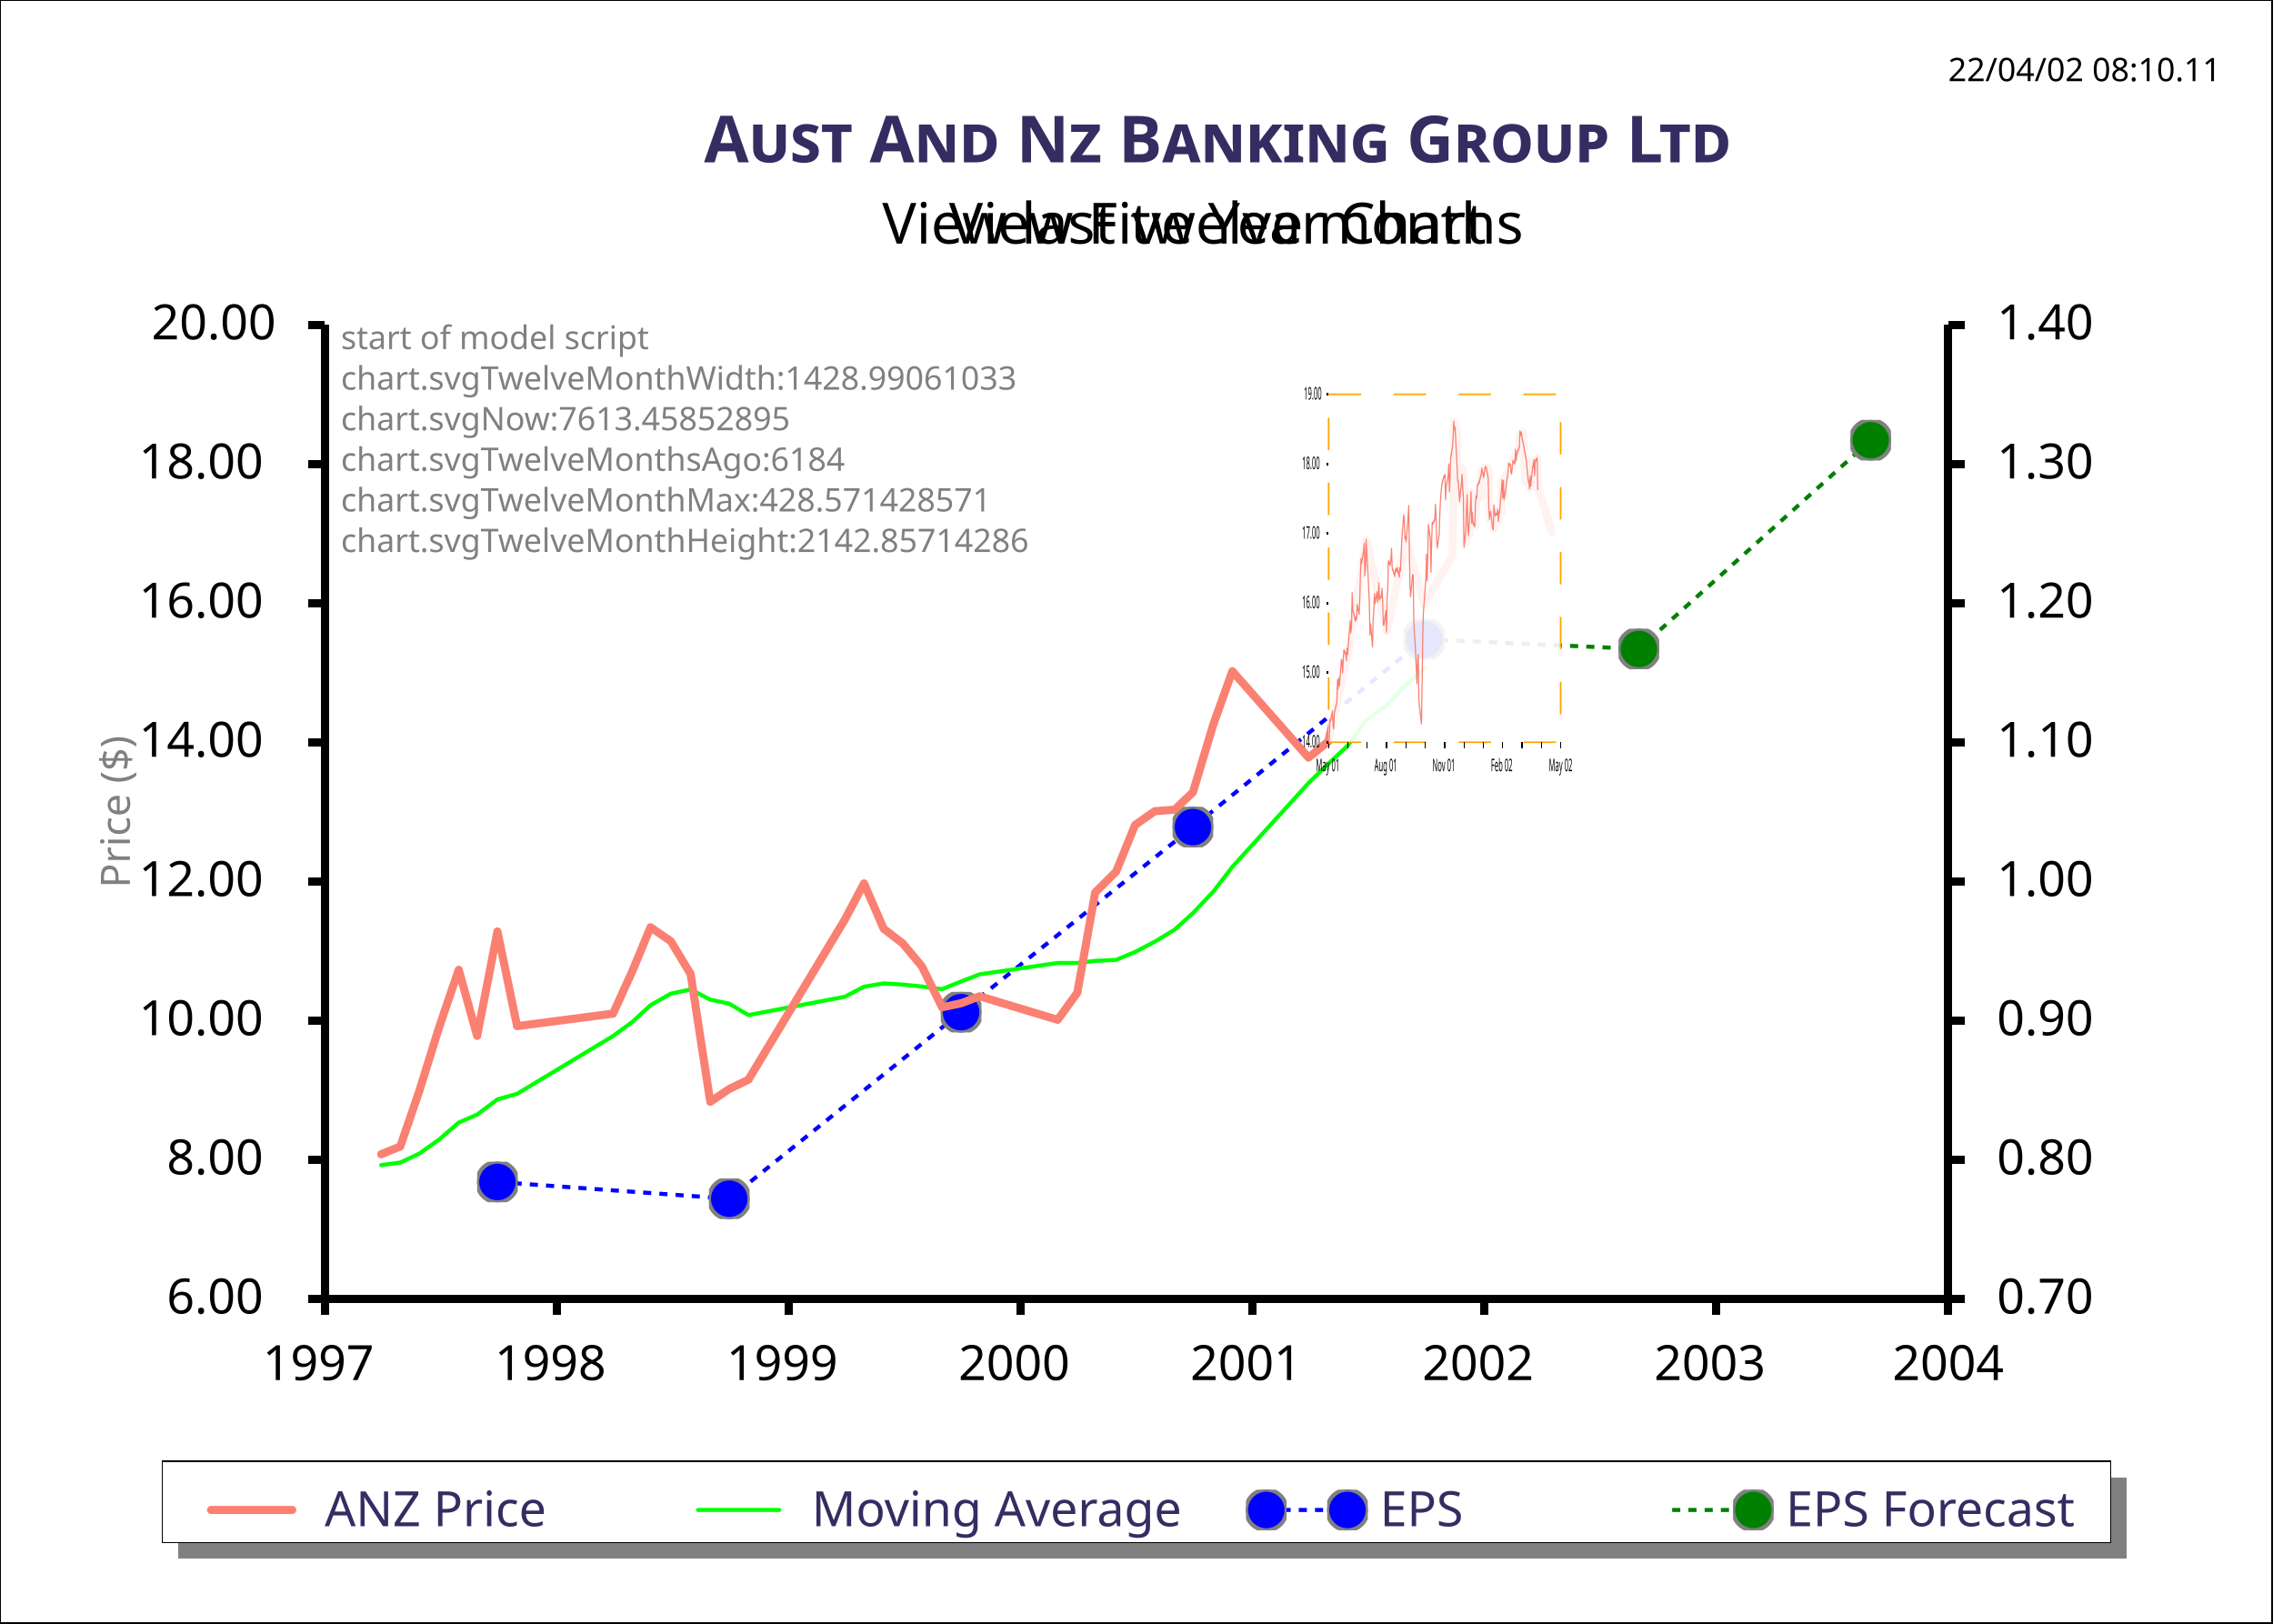
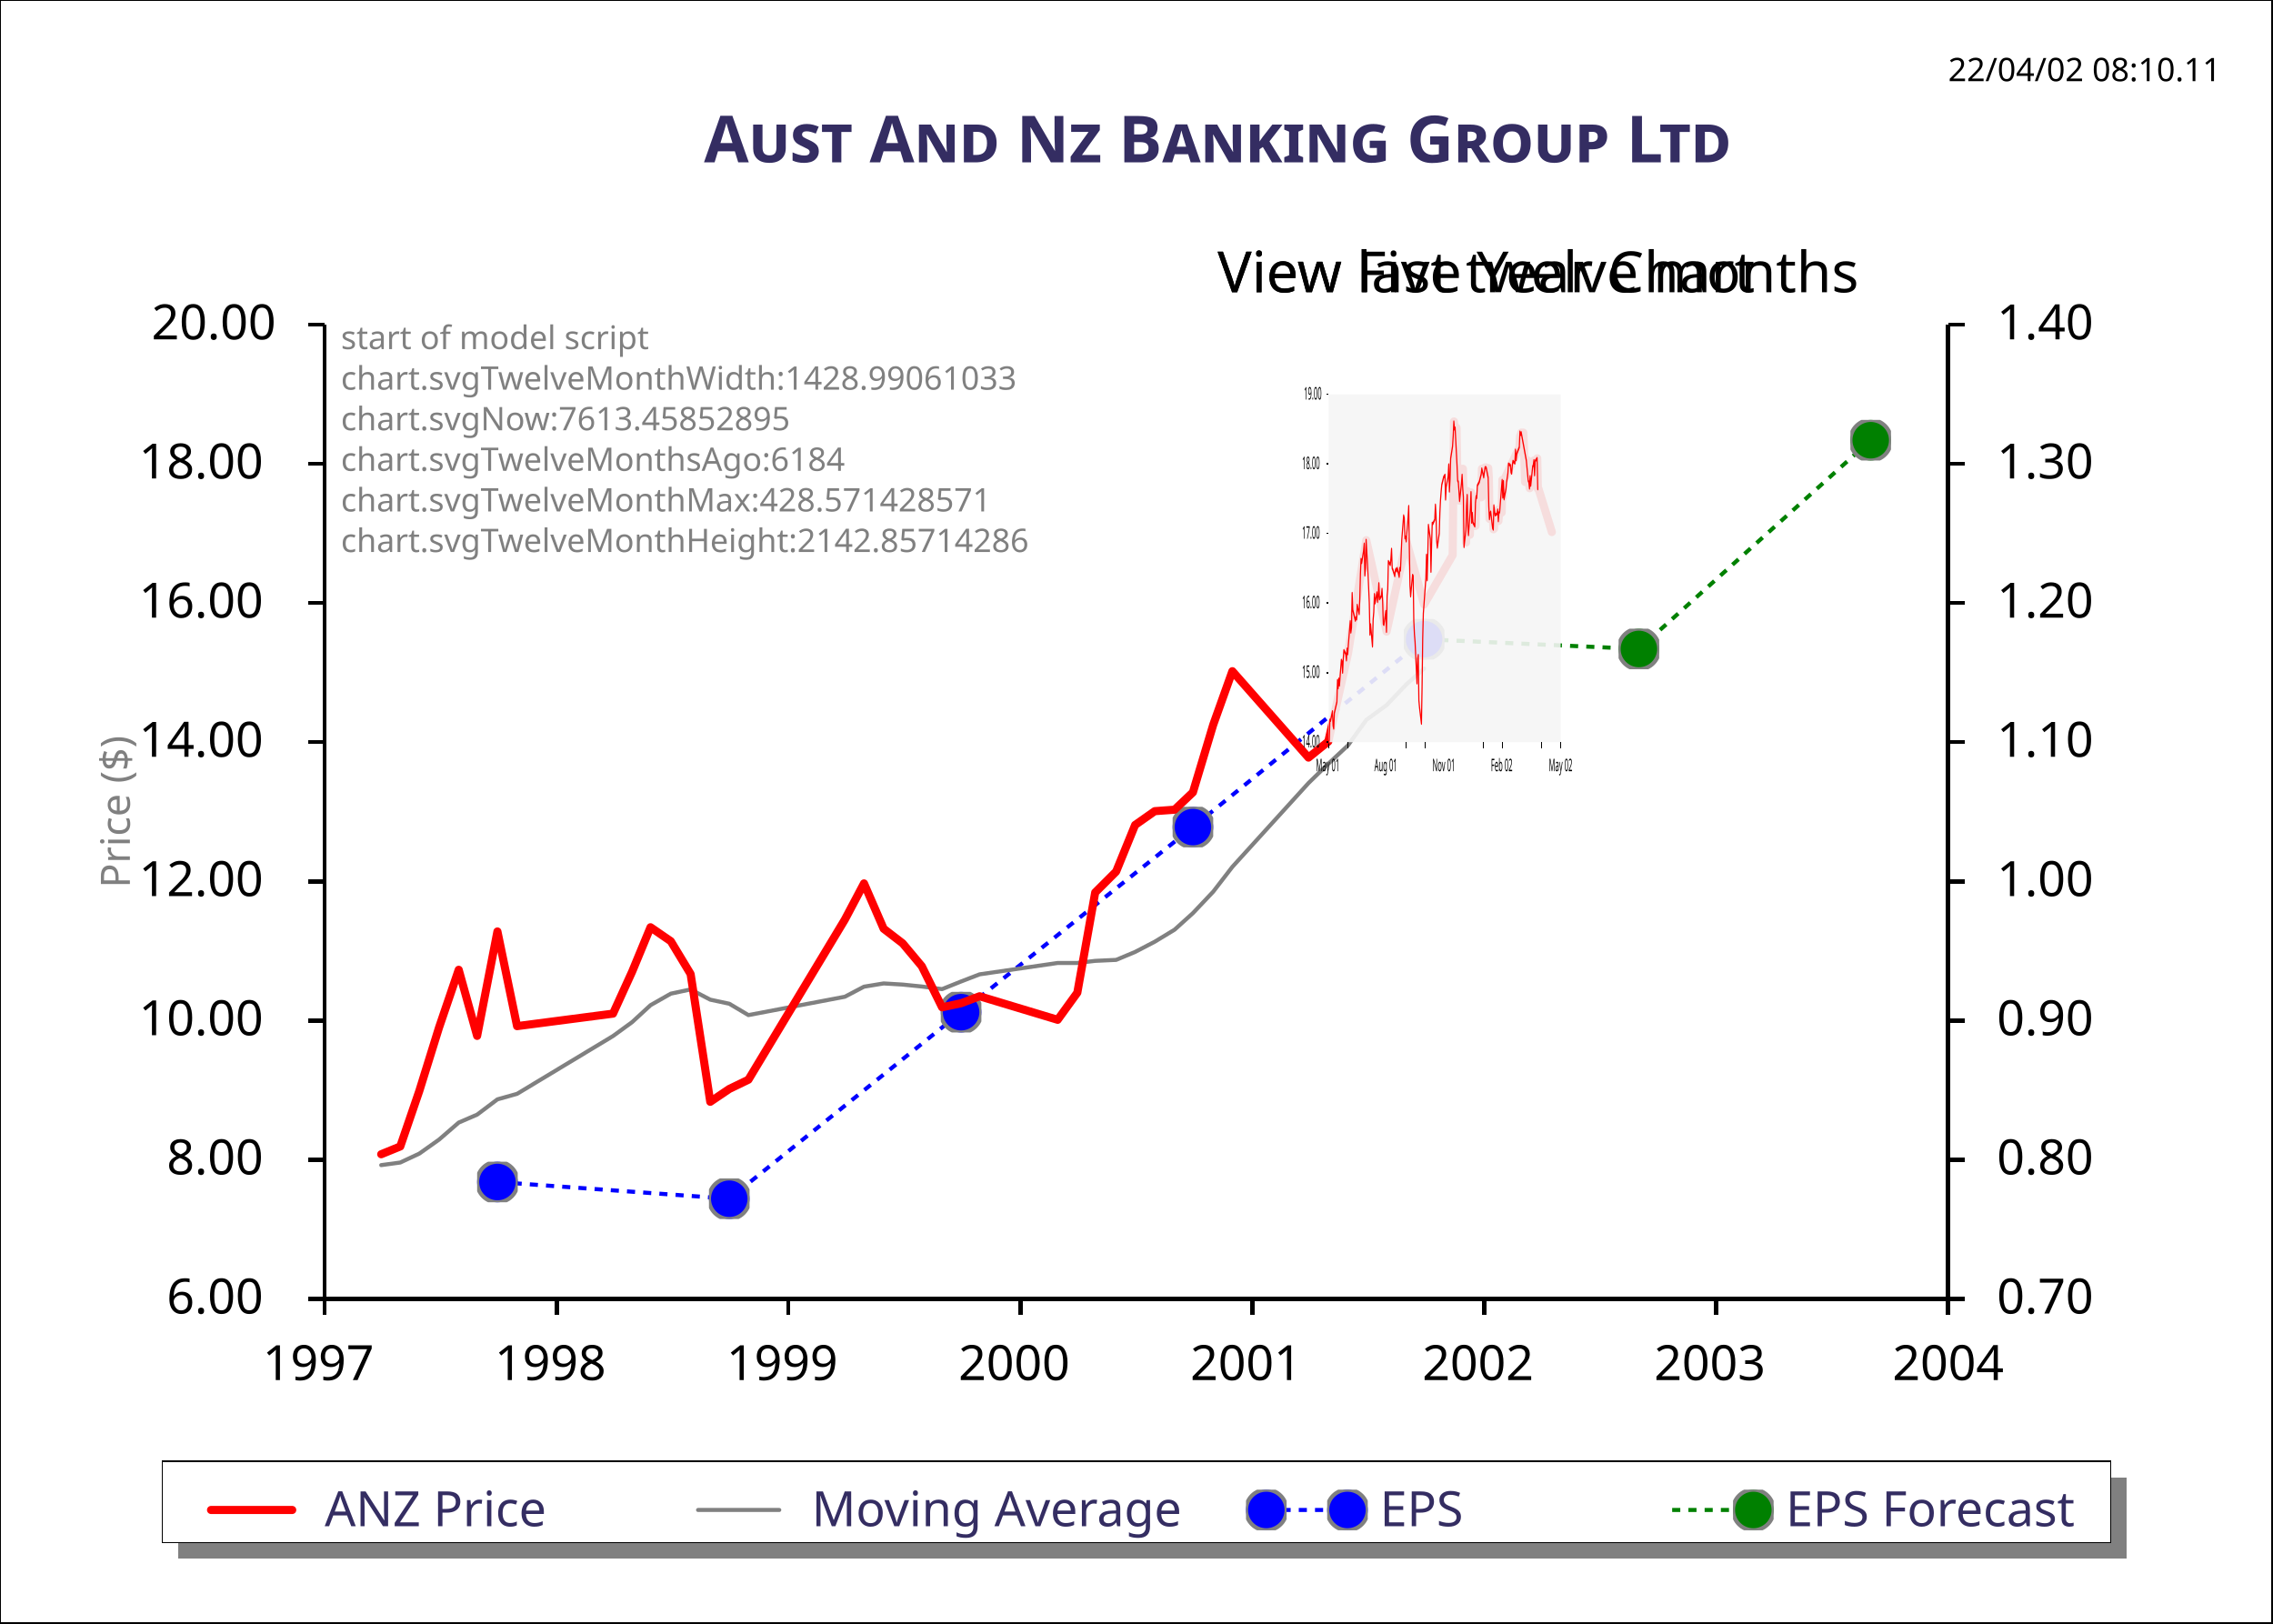
<svg xmlns="http://www.w3.org/2000/svg" xmlns:xlink="http://www.w3.org/1999/xlink" width="100%" height="100%" viewBox="0 0 14001 10001" preserveAspectRatio="xMidYMid meet" zoomAndPan="magnify">
  <style type="text/css">
		
		text { font-family: sans-serif; }
		text.chartTitle     { fill:#342d62; font-size:400; text-anchor:middle; font-family:verdana,sans-serif; font-variant:small-caps; font-weight:bold; }
- 		path.price          { stroke:salmon ; stroke-width:50; stroke-linejoin:round; stroke-linecap:round; fill:none; }
- 		path.movingAverage  { stroke:lime ; stroke-width:25; stroke-linejoin:round; stroke-linecap:round; fill:none; }
+ 		path.price          { stroke:red ; stroke-width:50; stroke-linejoin:round; stroke-linecap:round; fill:none; }
+ 		path.movingAverage  { stroke:grey ; stroke-width:25; stroke-linejoin:round; stroke-linecap:round; fill:none; }
		path.eps            { stroke:blue ; marker:url(#epsMarker); fill:none; stroke-dasharray:50,50 ; stroke-width:25 }
		path.epsfc          { stroke:green ; marker-mid:url(#epsfcMarker); marker-end:url(#epsfcMarker) ; fill:none; stroke-dasharray:50,50 ; stroke-width:25}
		text.xAxisLabels    { font-size:300; text-anchor:middle; }
		text.priceLabels    { font-size:300; text-anchor:end; baseline-shift:-30% }
		text.EPSLabels      { font-size:300; text-anchor:start; baseline-shift:-30% }
- 		text.xAxisTitle     { fill:grey; font-size:250px; text-anchor:middle; }
- 		text.yAxisTitle     { fill:grey; font-size:250px; text-anchor:middle; }
- 		path.axes           { fill:none; stroke:black; stroke-width:50 ; shape-rendering:crispEdges }
+ 		text.xAxisTitle     { fill:grey; font-size:250; text-anchor:middle; }
+ 		text.yAxisTitle     { fill:grey; font-size:250; text-anchor:middle; }
+ 		path.axes           { fill:none; stroke:black; stroke-width:25 ; shape-rendering:crispEdges }
		text.legendText     { fill:#342d62; font-size:300; }
		circle.epsMarker    { fill:blue ; stroke:grey }
		circle.epsfcMarker  { fill:green ; stroke:grey }
- 		rect.twelveMonthZoom      { fill:white ; fill-opacity:0.9 ; stroke-width:10 ; stroke:orange ; stroke-linejoin:round ; stroke-dasharray:200 200 }
+ 		rect.twelveMonthZoom      { fill:whitesmoke ; fill-opacity:0.9 ; stroke-width:20 ; stroke:none ; stroke-linejoin:round ; stroke-dasharray:500 500 }
		.hide           { stroke:none ; fill:white ; fill-opacity:0 }

- 		text.changeViewLink   { font-size:350 ; text-anchor:middle;}
+ 		@media screen   {   text.changeViewLink { font-size:350px; text-anchor:middle; fill:blue; text-decoration:underline; cursor:pointer; }  }
+ 		@media print    {   text.changeViewLink { fill:none; }    }
+ 
		g.fiveYearChart     {  }
		g.twelveMonthChart     {  }
		
	</style>
  <defs>
    <g id="chartTitle">
      <text class="chartTitle" font-size="400" x="0" y="500">Aust And Nz Banking Group Ltd</text>
    </g>
    <g id="legend">
      <name>Legend</name>
      <g style="fill:gray; stroke:black; stroke-width:0" shape-rendering="crispEdges">
        <rect x="100" y="100" width="12000" height="500" />
      </g>
      <g style="fill:white; stroke:black; stroke-width:6" shape-rendering="crispEdges">
        <rect x="0" y="0" width="12000" height="500" />
      </g>
      <g>
        <path class="price" d="M 300 300 h 500" />
        <text x="1000" y="400" class="legendText" font-size="250">ANZ Price</text>
        <path class="movingAverage" d="M 3300 300 h 500" />
        <text x="4000" y="400" class="legendText" font-size="250">Moving Average</text>
        <path class="eps" d="M 6800 300 h 500" />
        <text x="7500" y="400" class="legendText" font-size="250">EPS</text>
        <path class="epsfc" d="M 9300 300 h 500" />
        <text x="10000" y="400" class="legendText" font-size="250">EPS Forecast</text>
      </g>
    </g>
    <g id="yAxisTitle">
      <text x="0" y="0" class="yAxisTitle" font-size="250">Price ($)</text>
    </g>
    <marker id="epsMarker" markerWidth="10" markerHeight="10" refX="5" refY="5">
      <circle class="epsMarker" cx="5" cy="5" r="5" />
    </marker>
    <marker id="epsfcMarker" markerWidth="10" markerHeight="10" refX="5" refY="5">
      <circle class="epsfcMarker" cx="5" cy="5" r="5" />
    </marker>
  </defs>
  <g>
    <rect x="0" y="0" width="14000" height="10000" style="fill:white; stroke:black; stroke-width:15" shape-rendering="crispEdges" />
  </g>
  <g id="debug" transform="translate(2100,1900)">
    <text style="font-size:200;fill:grey">
      <tspan x="0" y="250">start of model script</tspan>
      <tspan x="0" y="500">chart.svgTwelveMonthWidth:1428.99061033</tspan>
      <tspan x="0" y="750">chart.svgNow:7613.45852895</tspan>
      <tspan x="0" y="1000">chart.svgTwelveMonthsAgo:6184</tspan>
      <tspan x="0" y="1250">chart.svgTwelveMonthMax:428.571428571</tspan>
      <tspan x="0" y="1500">chart.svgTwelveMonthHeight:2142.85714286</tspan>
    </text>
  </g>
  <g id="fiveYearChart" class="fiveYearChart">
    <use xlink:href="#legend" x="1000" y="9000" />
    <g transform="translate(2000,2000)">
      <path class="epsfc" d=" M  6772 1937 8095 1997 9523 711.4" />
      <path class="eps" d=" M  1064 5280 2492 5383 3920 4234 5348 3094 6772 1937" />
      <path class="movingAverage" d=" M  348.2 5176 465.6 5160 582.9 5105 704.2 5019 825.5 4914 939 4865 1064 4771 1185 4737 1776 4381 1894 4295 2007 4191 2132 4120 2254 4094 2375 4157 2492 4182 2610 4252 3204 4139 3322 4077 3443 4057 3560 4064 3678 4076 3803 4092 3920 4045 4034 4001 4515 3931 4636 3931 4746 3918 4875 3912 4992 3863 5113 3800 5235 3726 5348 3624 5473 3492 5591 3339 6060 2823 6182 2704 6303 2591 6416 2434 6541 2343 6663 2215 6772 2118" />
      <path class="price" d=" M  348.2 5109 465.6 5061 582.9 4719 704.2 4329 825.5 3973 939 4380 1064 3737 1185 4320 1776 4243 1894 3984 2007 3711 2132 3797 2254 3999 2375 4786 2492 4707 2610 4650 3204 3664 3322 3441 3443 3720 3560 3810 3678 3951 3803 4204 3920 4179 4034 4136 4515 4281 4636 4114 4746 3497 4875 3368 4992 3081 5113 2996 5235 2987 5348 2880 5473 2464 5591 2134 6060 2666 6182 2567 6303 2027 6416 1327 6541 1890 6663 1333 6772 1723 6948 1419 6956 595.7 6960 642.9 6964 634.3 6968 634.3 6972 634.3 6976 882.9 6980 964.3 6984 968.6 6987 1020 6991 1084 6995 1084 6999 1084 7003 977.1 7007 887.1 7011 887.1 7015 1063 7019 1089 7023 1089 7027 1089 7031 1341 7034 1119 7038 1024 7042 1239 7046 1294 7050 1294 7054 1294 7058 1131 7062 1033 7066 1217 7070 1161 7074 1149 7077 1217 7081 1217 7085 1239 7089 1239 7093 1059 7097 1059 7109 1063 7113 1063 7117 1063 7121 1063 7124 1063 7128 887.1 7132 887.1 7136 887.1 7140 882.9 7144 938.6 7148 878.6 7152 878.6 7156 882.9 7160 882.9 7164 882.9 7167 882.9 7171 942.9 7175 1196 7179 1196 7183 1196 7187 1196 7191 1196 7195 1161 7199 1260 7203 1256 7207 1149 7210 1170 7214 1170 7218 1170 7222 1166 7226 1140 7230 1209 7234 1157 7238 1157 7242 1157 7246 1157 7250 1157 7254 955.7 7257 1063 7261 964.3 7359 754.3 7363 685.7 7367 677.1 7371 664.3 7375 664.3 7379 664.3 7383 664.3 7387 750 7390 848.6 7394 968.6 7398 827.1 7402 835.7 7406 835.7 7410 835.7 7414 960 7418 968.6 7422 1007 7426 934.3 7430 990 7433 990 7437 990 7441 874.3 7445 865.7 7449 835.7 7453 925.7 7457 840 7461 840 7469 822.9 7473 1011 7477 1011 7559 1277" />
      <path class="axes" d="M 0 6000 v 100 M 1429 6000 v 100 M 2857 6000 v 100 M 4286 6000 v 100 M 5714 6000 v 100 M 7143 6000 v 100 M 8571 6000 v 100 M 10000 6000 v 100 " />
      <text id="XLabels" class="xAxisLabels" font-size="300">
        <tspan x="0" y="6500">1997</tspan>
        <tspan x="1429" y="6500">1998</tspan>
        <tspan x="2857" y="6500">1999</tspan>
        <tspan x="4286" y="6500">2000</tspan>
        <tspan x="5714" y="6500">2001</tspan>
        <tspan x="7143" y="6500">2002</tspan>
        <tspan x="8571" y="6500">2003</tspan>
        <tspan x="10000" y="6500">2004</tspan>
      </text>
      <path class="axes" d="M 0 0 h -100 M 0 857.1 h -100 M 0 1714 h -100 M 0 2571 h -100 M 0 3429 h -100 M 0 4286 h -100 M 0 5143 h -100 M 0 6000 h -100 " />
      <text id="YLabels" class="priceLabels" font-size="300">
        <tspan x="-300" y="6000">  6.00</tspan>
        <tspan x="-300" y="5143">  8.00</tspan>
        <tspan x="-300" y="4286"> 10.00</tspan>
        <tspan x="-300" y="3429"> 12.00</tspan>
        <tspan x="-300" y="2571"> 14.00</tspan>
        <tspan x="-300" y="1714"> 16.00</tspan>
        <tspan x="-300" y="857.1"> 18.00</tspan>
        <tspan x="-300" y="0"> 20.00</tspan>
      </text>
      <path class="axes" d="M 10000 0 v 6000" />
      <path class="axes" d="M 10000 0 h 100 M 10000 857.1 h 100 M 10000 1714 h 100 M 10000 2571 h 100 M 10000 3429 h 100 M 10000 4286 h 100 M 10000 5143 h 100 M 10000 6000 h 100 " />
      <text id="EPSLabels" class="EPSLabels" font-size="300">
        <tspan x="10300" y="6000">  0.70</tspan>
        <tspan x="10300" y="5143">  0.80</tspan>
        <tspan x="10300" y="4286">  0.90</tspan>
        <tspan x="10300" y="3429">  1.00</tspan>
        <tspan x="10300" y="2571">  1.10</tspan>
        <tspan x="10300" y="1714">  1.20</tspan>
        <tspan x="10300" y="857.1">  1.30</tspan>
        <tspan x="10300" y="0">  1.40</tspan>
      </text>
-       <animate id="fadeOutFiveYear" attributeType="CSS" attributeName="opacity" from="1" to="0" begin="twelveMonthLink.click" dur="1s" fill="freeze" />
-       <animate id="fadeInFiveYear" attributeType="CSS" attributeName="opacity" from="0" to="1" begin="fiveYearLink.click" dur="1s" fill="freeze" />
+       <animate id="fadeOutFiveYear" attributeType="CSS" attributeName="opacity" from="1" to="0" begin="twelveMonthTrigger.begin" dur="1s" fill="freeze" />
+       <animate id="fadeInFiveYear" attributeType="CSS" attributeName="opacity" from="0" to="1" begin="fiveYearTrigger.begin" dur="1s" fill="freeze" />
    </g>
  </g>
-   <g id="twelveMonthLink">
-     <g transform="translate(2000,2000)">
-       <rect id="twelveMonthBox" class="twelveMonthZoom" x="6184" y="428.571" width="1428.991" height="2142.857">
+   <g id="twelveMonthLinkGroup">
+     <g id="twelveMonthHighlights">
+       <g transform="translate(2000,2000)">
+         <rect id="twelveMonthBox" class="twelveMonthZoom" x="6184" y="428.571" width="1428.991" height="2142.857">

- 			</rect>
+ 				</rect>
+       </g>
+       <text id="twelveMonthLink" class="changeViewLink" font-size="350" x="7500" y="1800">
+ 				View last twelve months
+ 			</text>
    </g>
-     <text class="changeViewLink" x="7500" y="1500">
- 			View last twelve months
- 			<set attributeType="CSS" attributeName="text-decoration" to="underline" begin="twelveMonthLink.mouseover" dur="0.1s" fill="freeze" />
-       <set attributeType="CSS" attributeName="text-decoration" to="none" begin="twelveMonthLink.mouseout" dur="0.1s" fill="freeze" />
-     </text>
-   </g>
-   <g transform="translate(8184, 2428.571) scale(0.1428991 0.3571429)">
-     <g id="twelveMonthChart">
-       <path class="axes" d="M 0 6000 v 100 M 833.3 6000 v 100 M 1667 6000 v 100 M 2500 6000 v 100 M 3333 6000 v 100 M 4167 6000 v 100 M 5000 6000 v 100 M 5833 6000 v 100 M 6667 6000 v 100 M 7500 6000 v 100 M 8333 6000 v 100 M 9167 6000 v 100 M 10000 6000 v 100 " />
-       <path class="price" d=" M  0 6000 27.4 5964 54.79 5616 82.19 5626 164.4 5472 191.8 5712 219.2 5760 246.6 5496 274 5448 356.2 5304 383.6 4932 411 5064 438.4 4908 465.8 5017 547.9 4584 575.3 4606 602.7 4796 630.1 4560 657.5 4416 739.7 4478 767.1 4584 794.5 4392 821.9 4476 849.3 4320 931.5 3917 958.9 4104 986.3 4020 1014 3431 1041 3720 1151 3900 1178 3850 1205 3876 1233 3636 1315 3786 1342 3540 1370 3096 1397 2844 1425 2904 1507 2700 1534 2580 1562 3120 1589 3000 1616 2515 1699 3108 1726 3348 1753 3600 1781 4140 1808 3972 1890 4344 1918 3888 1945 3760 1973 3450 2000 3600 2082 3420 2110 3576 2137 3478 2164 3263 2192 3530 2274 3480 2301 3360 2329 3576 2356 3960 2384 3972 2466 3744 2493 4092 2521 3480 2548 3360 2575 2880 2658 2940 2685 2832 2712 2670 2740 3000 2767 3024 2849 3132 2877 3036 2904 3012 2932 3048 2959 3000 3041 3144 3068 3000 3096 3034 3123 2795 3151 2520 3233 2093 3260 2136 3288 2476 3315 2460 3342 2532 3425 2124 3452 1931 3479 2676 3507 3300 3534 3480 3616 3120 3644 3132 3671 3902 3699 4140 3726 4272 3808 4980 3836 4560 3863 4500 3890 5280 3918 5400 4000 5676 4027 5064 4055 4208 4082 3780 4110 3624 4192 3169 4219 2772 4247 3202 4274 2767 4301 2256 4384 2496 4411 3056 4438 2592 4466 2220 4493 2232 4575 2160 4603 1908 4630 2100 4658 2532 4685 2640 4767 2400 4795 2040 4822 1824 4849 1680 4877 1560 4959 1427 4986 1411 5014 1392 5041 1810 5068 1596 5151 1416 5178 1214 5205 1672 5233 1465 5260 1106 5342 896.4 5370 720 5397 474 5425 600 5452 579.6 5534 1224 5562 1488 5589 1512 5616 1656 5644 1836 5726 1536 5753 1392 5781 1620 5808 1776 5836 2629 5918 2340 5945 1932 5973 1740 6000 2270 6027 2424 6110 1968 6137 1691 6164 2209 6192 2050 6219 2213 6301 2274 6329 1872 6356 1764 6384 1782 6411 1574 6493 1512 6575 1380 6603 1284 6685 1429 6740 1265 6767 1259 6795 1273 6877 1440 6904 1932 6932 2148 6959 2050 6986 2028 7068 2304 7096 2328 7123 1920 7151 2016 7178 2082 7260 2059 7288 1992 7315 2184 7342 2040 7370 2033 7479 1482 7507 1776 7534 1500 7562 1806 7644 1632 7671 1512 7699 1440 7726 1364 7753 1200 7836 1224 7863 1344 7890 1363 7918 1224 7945 1153 8027 1188 8055 960 8082 1132 8110 1032 8137 996 8219 910.8 8247 648 8274 696 8301 660 8521 1140 8603 1488 8630 1512 8658 1620 8685 1416 8712 1572 8795 1248 8822 1224 8849 1140 8877 1392 8904 1152 8986 1104 9014 1632" />
-       <text id="XLabels" class="xAxisLabels" font-size="300">
-         <tspan x="0" y="6500">May 01</tspan>
-         <tspan x="2500" y="6500">Aug 01</tspan>
-         <tspan x="5000" y="6500">Nov 01</tspan>
-         <tspan x="7500" y="6500">Feb 02</tspan>
-         <tspan x="10000" y="6500">May 02</tspan>
-       </text>
-       <path class="axes" d="M 0 0 h -100 M 0 1200 h -100 M 0 2400 h -100 M 0 3600 h -100 M 0 4800 h -100 M 0 6000 h -100 " />
-       <text id="twelveMonthPriceLabels" class="priceLabels" font-size="300">
-         <tspan x="-300" y="6000"> 14.00</tspan>
-         <tspan x="-300" y="4800"> 15.00</tspan>
-         <tspan x="-300" y="3600"> 16.00</tspan>
-         <tspan x="-300" y="2400"> 17.00</tspan>
-         <tspan x="-300" y="1200"> 18.00</tspan>
-         <tspan x="-300" y="0"> 19.00</tspan>
-       </text>
-       <animateTransform id="expandTwelveScale" attributeType="XML" attributeName="transform" type="scale" from="1, 1" to="6.998, 2.8" begin="twelveMonthLink.click" dur="1s" fill="freeze" additive="replace" />
-       <animateTransform id="expandTwelveTrans" attributeType="XML" attributeName="transform" type="translate" by="-6184 -428.571" begin="twelveMonthLink.click" dur="1s" fill="freeze" additive="replace" />
-       <set attributeType="CSS" attributeName="opacity" to="1" begin="fiveYearLink.click" dur="1s" fill="freeze" />
-       <animateTransform id="shrinkTwelveTrans" attributeType="XML" attributeName="transform" type="translate" from="1, 1" to="6184, 428.571" begin="fiveYearLink.click" dur="1s" fill="freeze" additive="sum" />
-       <animateTransform id="shrinkTwelveScale" attributeType="XML" attributeName="transform" type="scale" from="1, 1" to="0.143, 0.357" begin="fiveYearLink.click" dur="1s" fill="freeze" additive="sum" />
+     <g transform="translate(8184, 2428.571) scale(0.1428991 0.3571429)">
+       <g id="twelveMonthChart">
+         <path class="axes" d="M 0 6000 v 100 M 833.3 6000 v 100 M 1667 6000 v 100 M 2500 6000 v 100 M 3333 6000 v 100 M 4167 6000 v 100 M 5000 6000 v 100 M 5833 6000 v 100 M 6667 6000 v 100 M 7500 6000 v 100 M 8333 6000 v 100 M 9167 6000 v 100 M 10000 6000 v 100 " />
+         <path class="price" d=" M  0 6000 27.4 5964 54.79 5616 82.19 5626 164.4 5472 191.8 5712 219.2 5760 246.6 5496 274 5448 356.2 5304 383.6 4932 411 5064 438.4 4908 465.8 5017 547.9 4584 575.3 4606 602.7 4796 630.1 4560 657.5 4416 739.7 4478 767.1 4584 794.5 4392 821.9 4476 849.3 4320 931.5 3917 958.9 4104 986.3 4020 1014 3431 1041 3720 1151 3900 1178 3850 1205 3876 1233 3636 1315 3786 1342 3540 1370 3096 1397 2844 1425 2904 1507 2700 1534 2580 1562 3120 1589 3000 1616 2515 1699 3108 1726 3348 1753 3600 1781 4140 1808 3972 1890 4344 1918 3888 1945 3760 1973 3450 2000 3600 2082 3420 2110 3576 2137 3478 2164 3263 2192 3530 2274 3480 2301 3360 2329 3576 2356 3960 2384 3972 2466 3744 2493 4092 2521 3480 2548 3360 2575 2880 2658 2940 2685 2832 2712 2670 2740 3000 2767 3024 2849 3132 2877 3036 2904 3012 2932 3048 2959 3000 3041 3144 3068 3000 3096 3034 3123 2795 3151 2520 3233 2093 3260 2136 3288 2476 3315 2460 3342 2532 3425 2124 3452 1931 3479 2676 3507 3300 3534 3480 3616 3120 3644 3132 3671 3902 3699 4140 3726 4272 3808 4980 3836 4560 3863 4500 3890 5280 3918 5400 4000 5676 4027 5064 4055 4208 4082 3780 4110 3624 4192 3169 4219 2772 4247 3202 4274 2767 4301 2256 4384 2496 4411 3056 4438 2592 4466 2220 4493 2232 4575 2160 4603 1908 4630 2100 4658 2532 4685 2640 4767 2400 4795 2040 4822 1824 4849 1680 4877 1560 4959 1427 4986 1411 5014 1392 5041 1810 5068 1596 5151 1416 5178 1214 5205 1672 5233 1465 5260 1106 5342 896.4 5370 720 5397 474 5425 600 5452 579.6 5534 1224 5562 1488 5589 1512 5616 1656 5644 1836 5726 1536 5753 1392 5781 1620 5808 1776 5836 2629 5918 2340 5945 1932 5973 1740 6000 2270 6027 2424 6110 1968 6137 1691 6164 2209 6192 2050 6219 2213 6301 2274 6329 1872 6356 1764 6384 1782 6411 1574 6493 1512 6575 1380 6603 1284 6685 1429 6740 1265 6767 1259 6795 1273 6877 1440 6904 1932 6932 2148 6959 2050 6986 2028 7068 2304 7096 2328 7123 1920 7151 2016 7178 2082 7260 2059 7288 1992 7315 2184 7342 2040 7370 2033 7479 1482 7507 1776 7534 1500 7562 1806 7644 1632 7671 1512 7699 1440 7726 1364 7753 1200 7836 1224 7863 1344 7890 1363 7918 1224 7945 1153 8027 1188 8055 960 8082 1132 8110 1032 8137 996 8219 910.8 8247 648 8274 696 8301 660 8521 1140 8603 1488 8630 1512 8658 1620 8685 1416 8712 1572 8795 1248 8822 1224 8849 1140 8877 1392 8904 1152 8986 1104 9014 1632" />
+         <text id="XLabels" class="xAxisLabels" font-size="300">
+           <tspan x="0" y="6500">May 01</tspan>
+           <tspan x="2500" y="6500">Aug 01</tspan>
+           <tspan x="5000" y="6500">Nov 01</tspan>
+           <tspan x="7500" y="6500">Feb 02</tspan>
+           <tspan x="10000" y="6500">May 02</tspan>
+         </text>
+         <path class="axes" d="M 0 0 h -100 M 0 1200 h -100 M 0 2400 h -100 M 0 3600 h -100 M 0 4800 h -100 M 0 6000 h -100 " />
+         <text id="twelveMonthPriceLabels" class="priceLabels" font-size="300">
+           <tspan x="-300" y="6000"> 14.00</tspan>
+           <tspan x="-300" y="4800"> 15.00</tspan>
+           <tspan x="-300" y="3600"> 16.00</tspan>
+           <tspan x="-300" y="2400"> 17.00</tspan>
+           <tspan x="-300" y="1200"> 18.00</tspan>
+           <tspan x="-300" y="0"> 19.00</tspan>
+         </text>
+         <animateTransform id="expandTwelveScale" attributeType="XML" attributeName="transform" type="scale" from="1 1" to="6.998, 2.8" begin="twelveMonthTrigger.begin" dur="1s" fill="freeze" additive="replace" />
+         <animateTransform id="expandTwelveTrans" attributeType="XML" attributeName="transform" type="translate" by="-6184 -428.571" begin="twelveMonthTrigger.begin" dur="1s" fill="freeze" additive="replace" />
+         <set attributeType="CSS" attributeName="opacity" to="1" begin="fiveYearTrigger.begin" dur="1s" />
+         <animateTransform id="shrinkTwelveTrans" attributeType="XML" attributeName="transform" type="translate" from="1 1" to="6184, 428.571" begin="fiveYearTrigger.begin" dur="1s" fill="freeze" additive="sum" />
+         <animateTransform id="shrinkTwelveScale" attributeType="XML" attributeName="transform" type="scale" from="1 1" to="0.143, 0.357" begin="fiveYearTrigger.begin" dur="1s" fill="freeze" additive="sum" />
+       </g>
    </g>
  </g>
-   <text id="fiveYearLink" class="changeViewLink" x="7500" y="1500">View Five Year Chart</text>
+   <a id="fiveYearLink">
+     <text class="changeViewLink" font-size="350" x="7500" y="1800">View Five Year Chart</text>
+   </a>
+   <g style="display:none">
+     <set id="twelveMonthTrigger" begin="undefined" />
+     <set id="fiveYearTrigger" begin="undefined" />
+   </g>
  <g>
-     <text x="12000" y="500" style="font-size:200">22/04/02 08:10.11</text>
+     <text x="12000" y="500" font-size="200">22/04/02 08:10.11</text>
    <use xlink:href="#chartTitle" x="7500" y="500" />
    <use xlink:href="#xAxisTitle" x="12000" y="8900" />
    <use xlink:href="#yAxisTitle" transform="translate(800,5000) rotate(-90)" />
    <path class="axes" d="M 2000,2000 v 6000 h 10000 " />
  </g>
</svg>
